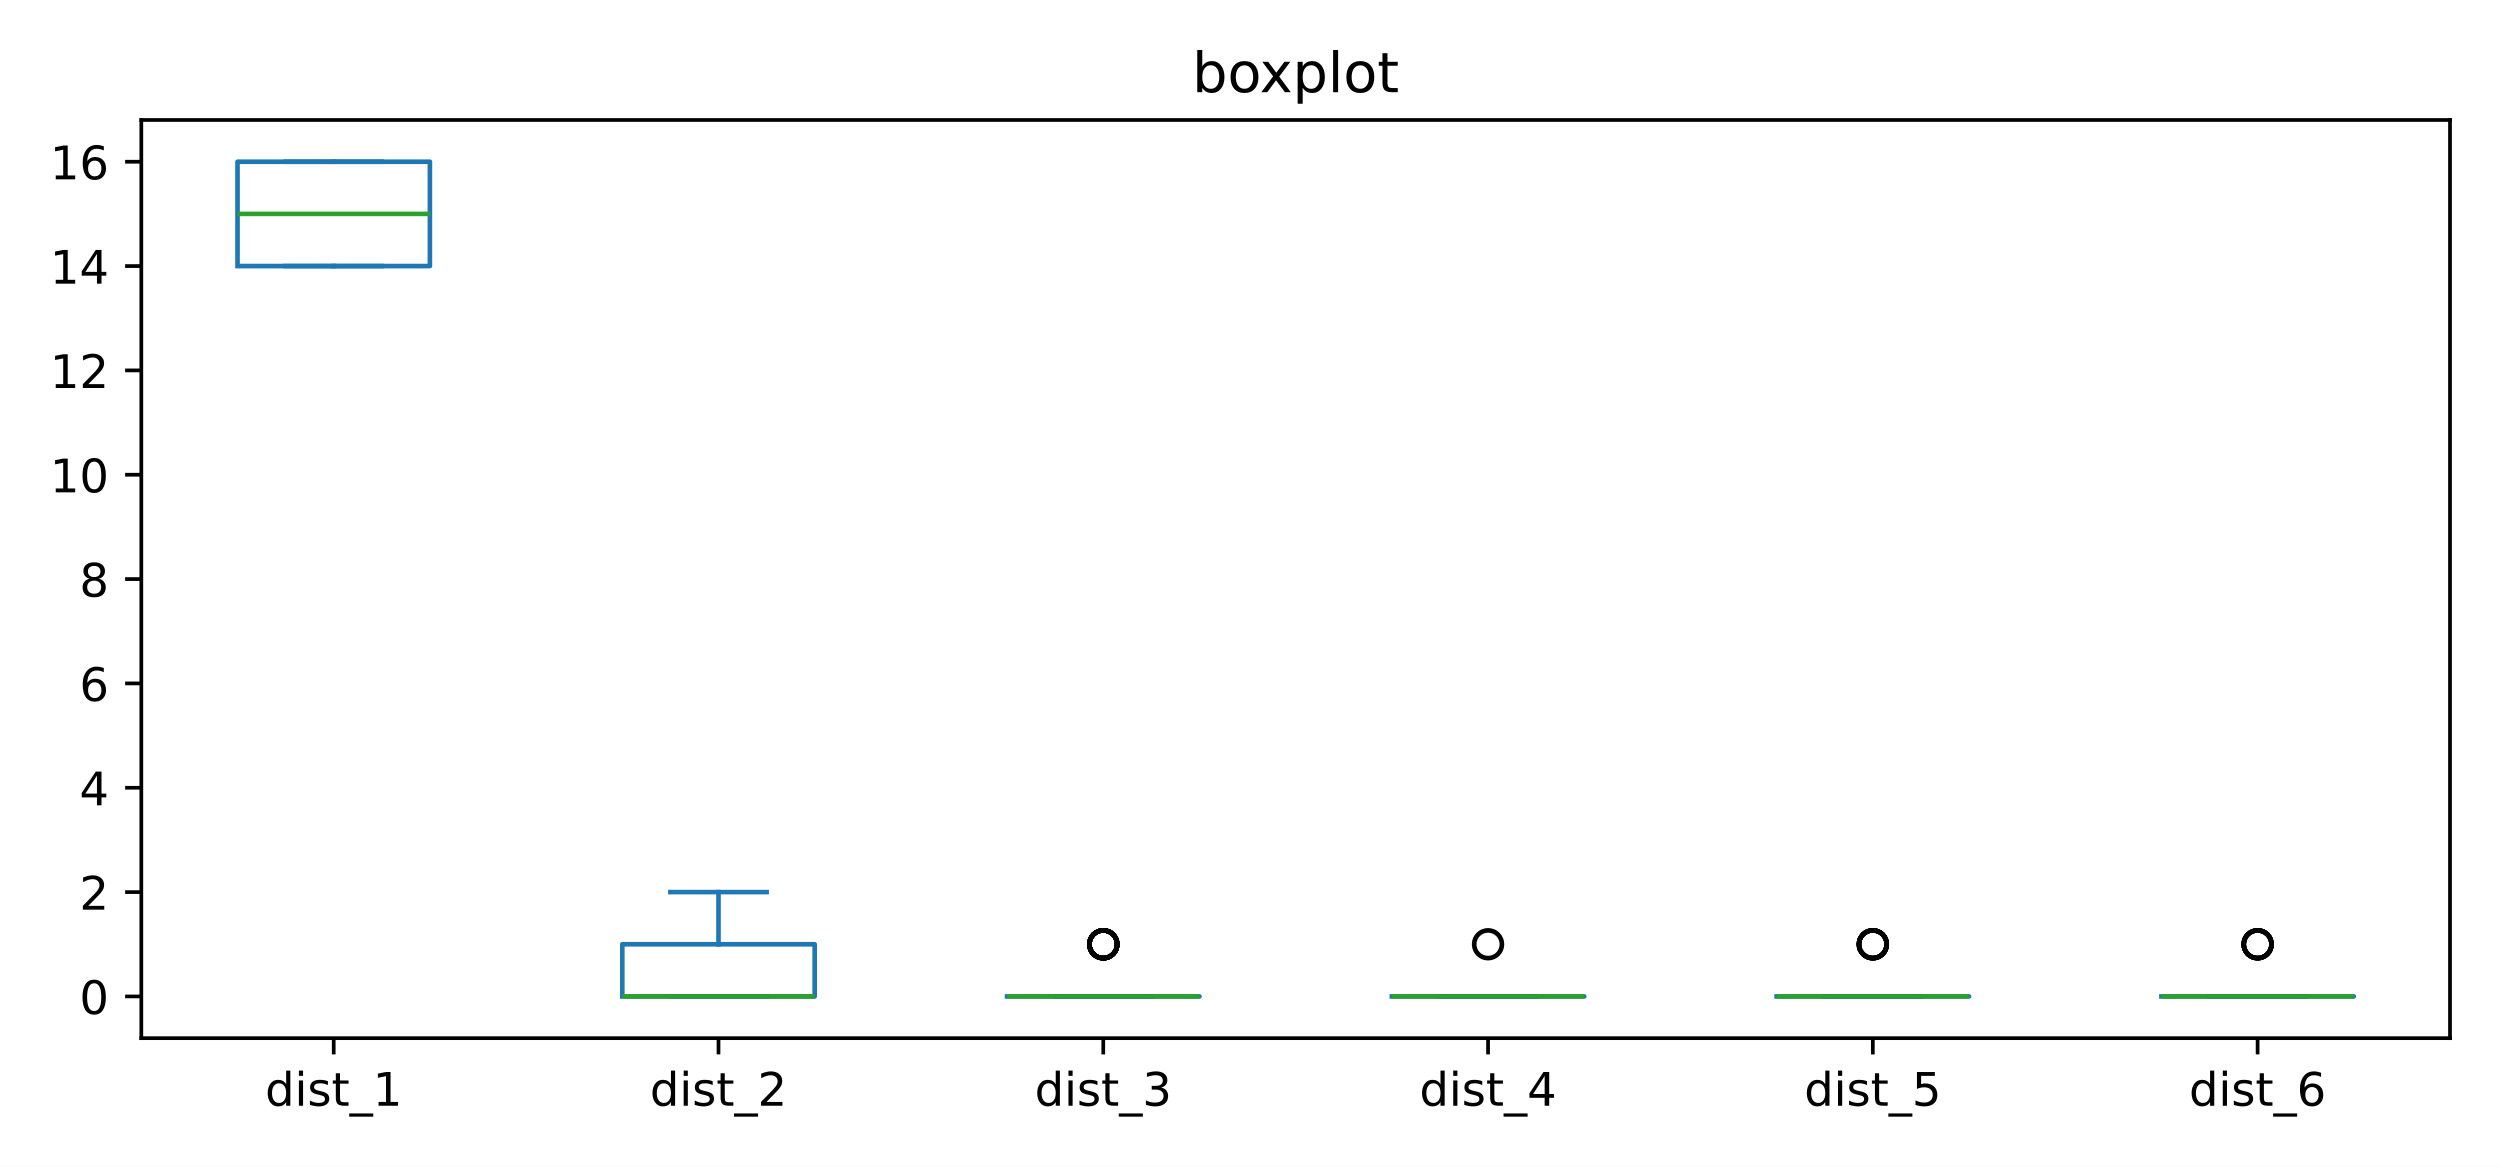
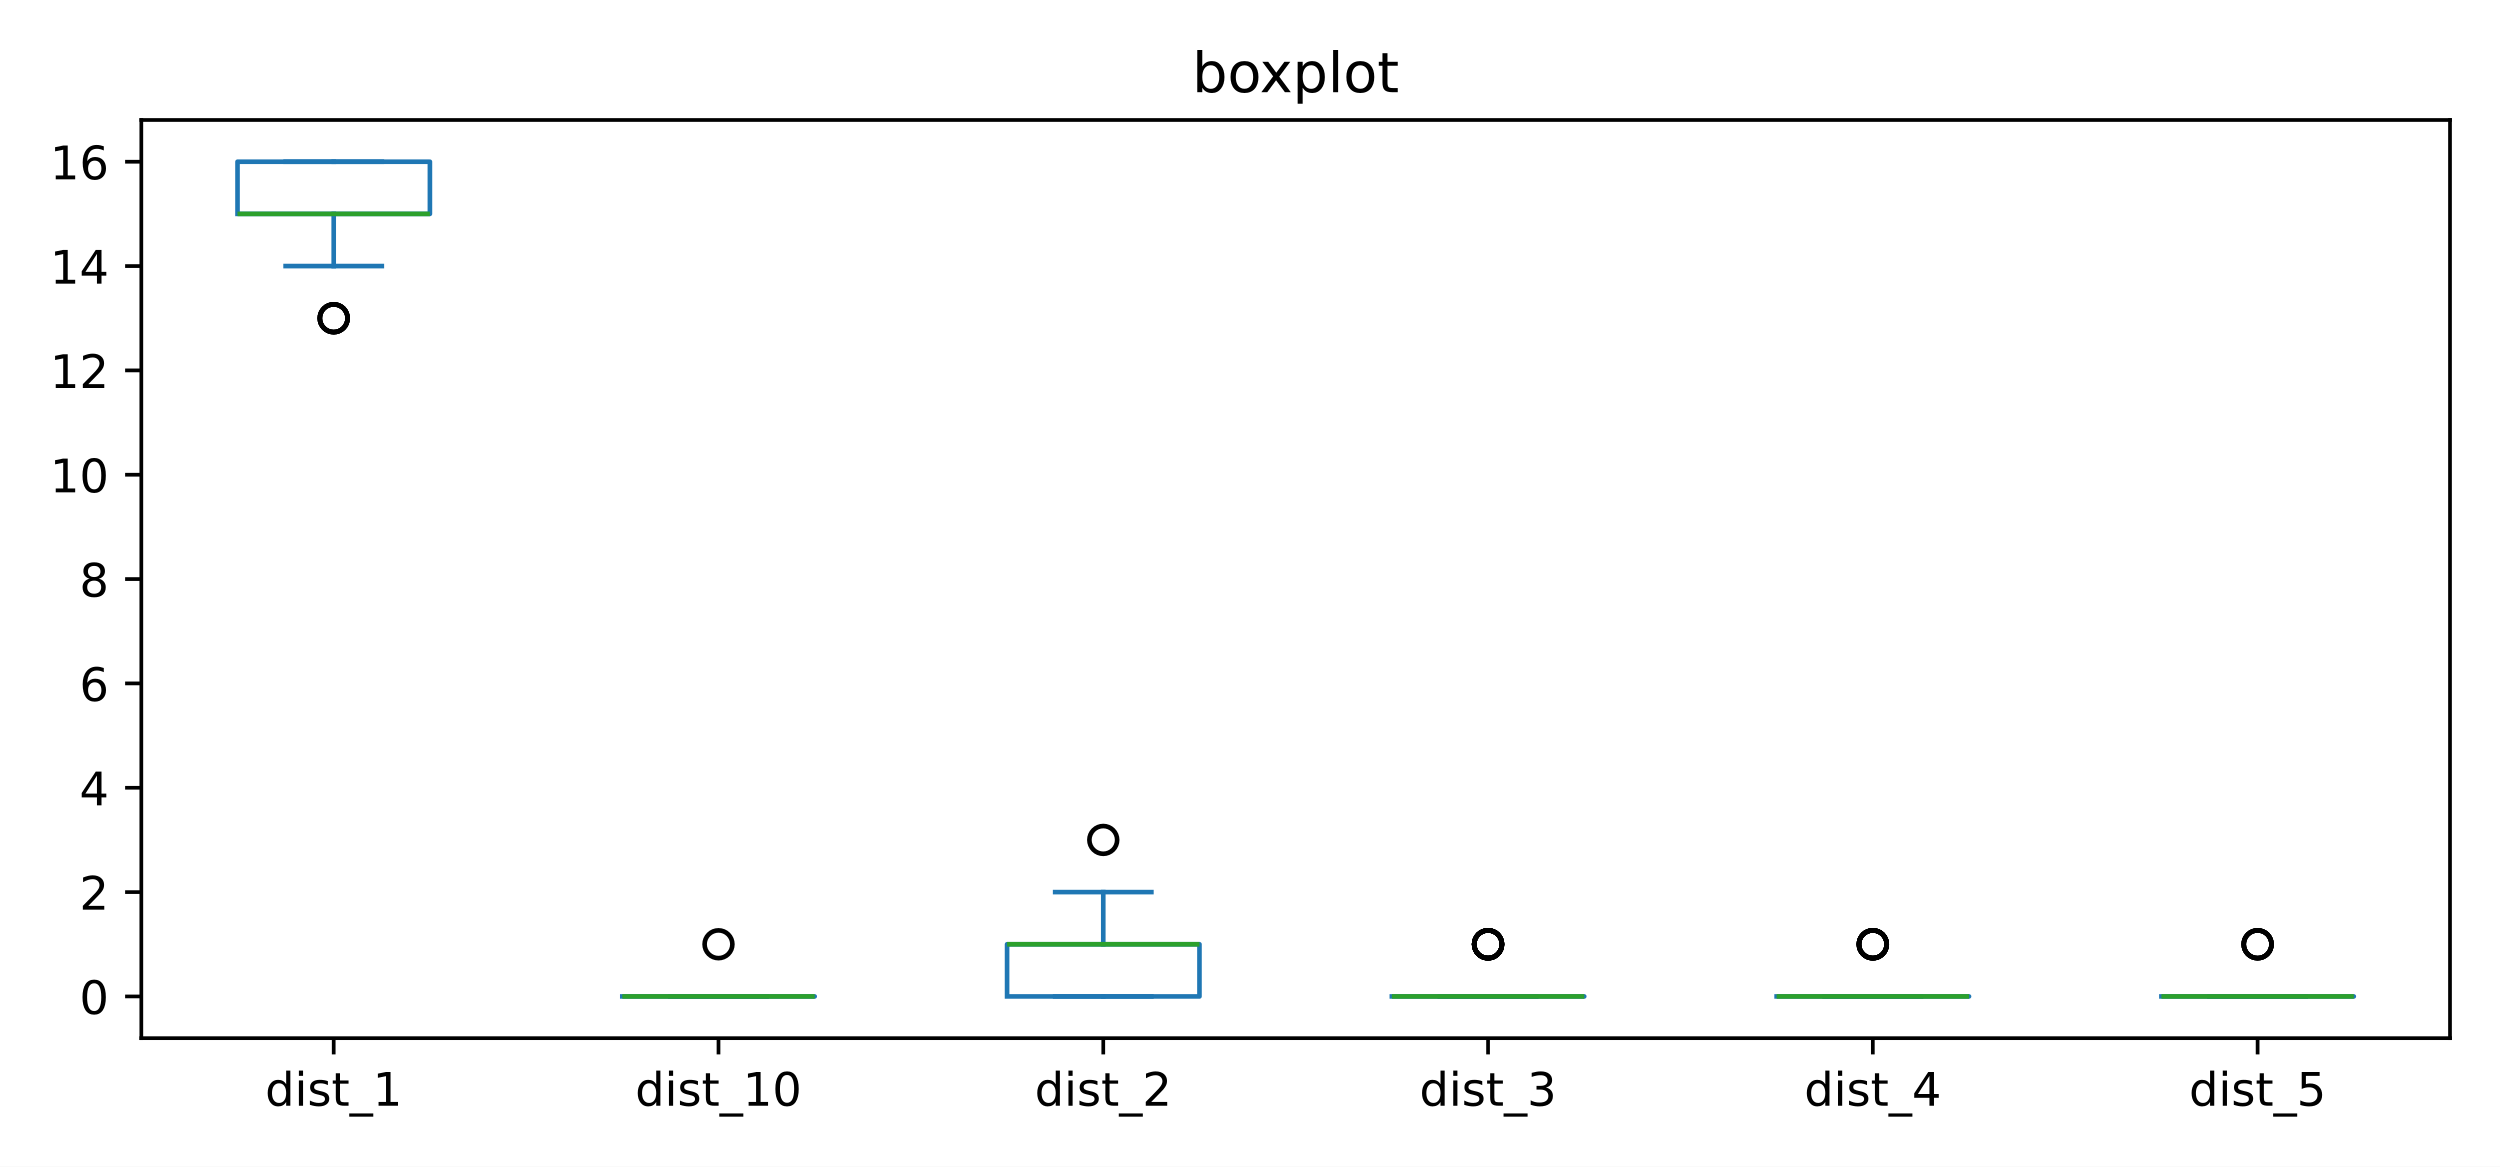
<svg xmlns="http://www.w3.org/2000/svg" xmlns:xlink="http://www.w3.org/1999/xlink" width="540pt" height="252pt" viewBox="0 0 540 252" version="1.1">
  <defs>
    <style type="text/css">*{stroke-linejoin: round; stroke-linecap: butt}</style>
  </defs>
  <g id="figure_1">
    <g id="patch_1">
      <path d="M 0 252  L 540 252  L 540 0  L 0 0  z " style="fill: #ffffff" />
    </g>
    <g id="axes_1">
      <g id="patch_2">
        <path d="M 30.525 224.244  L 529.2 224.244  L 529.2 25.918  L 30.525 25.918  z " style="fill: #ffffff" />
      </g>
      <g id="matplotlib.axis_1">
        <g id="xtick_1">
          <g id="line2d_1">
            <defs>
-               <path id="me677bf79ae" d="M 0 0  L 0 3.5  " style="stroke: #000000; stroke-width: 0.8" />
+               <path id="m2197ee17d3" d="M 0 0  L 0 3.5  " style="stroke: #000000; stroke-width: 0.8" />
            </defs>
            <g>
-               <use xlink:href="#me677bf79ae" x="72.081" y="224.244" style="stroke: #000000; stroke-width: 0.8" />
+               <use xlink:href="#m2197ee17d3" x="72.081" y="224.244" style="stroke: #000000; stroke-width: 0.8" />
            </g>
          </g>
          <g id="text_1">
            <g transform="translate(57.27188 238.8422) scale(0.1 -0.1)">
              <defs>
                <path id="DejaVuSans-64" d="M 2906 2969  L 2906 4863  L 3481 4863  L 3481 0  L 2906 0  L 2906 525  Q 2725 213 2448 61  Q 2172 -91 1784 -91  Q 1150 -91 751 415  Q 353 922 353 1747  Q 353 2572 751 3078  Q 1150 3584 1784 3584  Q 2172 3584 2448 3432  Q 2725 3281 2906 2969  z M 947 1747  Q 947 1113 1208 752  Q 1469 391 1925 391  Q 2381 391 2643 752  Q 2906 1113 2906 1747  Q 2906 2381 2643 2742  Q 2381 3103 1925 3103  Q 1469 3103 1208 2742  Q 947 2381 947 1747  z " transform="scale(0.015625)" />
                <path id="DejaVuSans-69" d="M 603 3500  L 1178 3500  L 1178 0  L 603 0  L 603 3500  z M 603 4863  L 1178 4863  L 1178 4134  L 603 4134  L 603 4863  z " transform="scale(0.015625)" />
                <path id="DejaVuSans-73" d="M 2834 3397  L 2834 2853  Q 2591 2978 2328 3040  Q 2066 3103 1784 3103  Q 1356 3103 1142 2972  Q 928 2841 928 2578  Q 928 2378 1081 2264  Q 1234 2150 1697 2047  L 1894 2003  Q 2506 1872 2764 1633  Q 3022 1394 3022 966  Q 3022 478 2636 193  Q 2250 -91 1575 -91  Q 1294 -91 989 -36  Q 684 19 347 128  L 347 722  Q 666 556 975 473  Q 1284 391 1588 391  Q 1994 391 2212 530  Q 2431 669 2431 922  Q 2431 1156 2273 1281  Q 2116 1406 1581 1522  L 1381 1569  Q 847 1681 609 1914  Q 372 2147 372 2553  Q 372 3047 722 3315  Q 1072 3584 1716 3584  Q 2034 3584 2315 3537  Q 2597 3491 2834 3397  z " transform="scale(0.015625)" />
                <path id="DejaVuSans-74" d="M 1172 4494  L 1172 3500  L 2356 3500  L 2356 3053  L 1172 3053  L 1172 1153  Q 1172 725 1289 603  Q 1406 481 1766 481  L 2356 481  L 2356 0  L 1766 0  Q 1100 0 847 248  Q 594 497 594 1153  L 594 3053  L 172 3053  L 172 3500  L 594 3500  L 594 4494  L 1172 4494  z " transform="scale(0.015625)" />
                <path id="DejaVuSans-5f" d="M 3263 -1063  L 3263 -1509  L -63 -1509  L -63 -1063  L 3263 -1063  z " transform="scale(0.015625)" />
                <path id="DejaVuSans-31" d="M 794 531  L 1825 531  L 1825 4091  L 703 3866  L 703 4441  L 1819 4666  L 2450 4666  L 2450 531  L 3481 531  L 3481 0  L 794 0  L 794 531  z " transform="scale(0.015625)" />
              </defs>
              <use xlink:href="#DejaVuSans-64" />
              <use xlink:href="#DejaVuSans-69" x="63.477" />
              <use xlink:href="#DejaVuSans-73" x="91.26" />
              <use xlink:href="#DejaVuSans-74" x="143.359" />
              <use xlink:href="#DejaVuSans-5f" x="182.568" />
              <use xlink:href="#DejaVuSans-31" x="232.568" />
            </g>
          </g>
        </g>
        <g id="xtick_2">
          <g id="line2d_2">
            <g>
-               <use xlink:href="#me677bf79ae" x="155.194" y="224.244" style="stroke: #000000; stroke-width: 0.8" />
+               <use xlink:href="#m2197ee17d3" x="155.194" y="224.244" style="stroke: #000000; stroke-width: 0.8" />
            </g>
          </g>
          <g id="text_2">
-             <g transform="translate(140.3844 238.8422) scale(0.1 -0.1)">
-               <defs>
-                 <path id="DejaVuSans-32" d="M 1228 531  L 3431 531  L 3431 0  L 469 0  L 469 531  Q 828 903 1448 1529  Q 2069 2156 2228 2338  Q 2531 2678 2651 2914  Q 2772 3150 2772 3378  Q 2772 3750 2511 3984  Q 2250 4219 1831 4219  Q 1534 4219 1204 4116  Q 875 4013 500 3803  L 500 4441  Q 881 4594 1212 4672  Q 1544 4750 1819 4750  Q 2544 4750 2975 4387  Q 3406 4025 3406 3419  Q 3406 3131 3298 2873  Q 3191 2616 2906 2266  Q 2828 2175 2409 1742  Q 1991 1309 1228 531  z " transform="scale(0.015625)" />
-               </defs>
-               <use xlink:href="#DejaVuSans-64" />
-               <use xlink:href="#DejaVuSans-69" x="63.477" />
-               <use xlink:href="#DejaVuSans-73" x="91.26" />
-               <use xlink:href="#DejaVuSans-74" x="143.359" />
-               <use xlink:href="#DejaVuSans-5f" x="182.568" />
-               <use xlink:href="#DejaVuSans-32" x="232.568" />
+             <g transform="translate(137.2031 238.8422) scale(0.1 -0.1)">
+               <defs>
+                 <path id="DejaVuSans-30" d="M 2034 4250  Q 1547 4250 1301 3770  Q 1056 3291 1056 2328  Q 1056 1369 1301 889  Q 1547 409 2034 409  Q 2525 409 2770 889  Q 3016 1369 3016 2328  Q 3016 3291 2770 3770  Q 2525 4250 2034 4250  z M 2034 4750  Q 2819 4750 3233 4129  Q 3647 3509 3647 2328  Q 3647 1150 3233 529  Q 2819 -91 2034 -91  Q 1250 -91 836 529  Q 422 1150 422 2328  Q 422 3509 836 4129  Q 1250 4750 2034 4750  z " transform="scale(0.015625)" />
+               </defs>
+               <use xlink:href="#DejaVuSans-64" />
+               <use xlink:href="#DejaVuSans-69" x="63.477" />
+               <use xlink:href="#DejaVuSans-73" x="91.26" />
+               <use xlink:href="#DejaVuSans-74" x="143.359" />
+               <use xlink:href="#DejaVuSans-5f" x="182.568" />
+               <use xlink:href="#DejaVuSans-31" x="232.568" />
+               <use xlink:href="#DejaVuSans-30" x="296.191" />
            </g>
          </g>
        </g>
        <g id="xtick_3">
          <g id="line2d_3">
            <g>
-               <use xlink:href="#me677bf79ae" x="238.306" y="224.244" style="stroke: #000000; stroke-width: 0.8" />
+               <use xlink:href="#m2197ee17d3" x="238.306" y="224.244" style="stroke: #000000; stroke-width: 0.8" />
            </g>
          </g>
          <g id="text_3">
            <g transform="translate(223.4969 238.8422) scale(0.1 -0.1)">
              <defs>
-                 <path id="DejaVuSans-33" d="M 2597 2516  Q 3050 2419 3304 2112  Q 3559 1806 3559 1356  Q 3559 666 3084 287  Q 2609 -91 1734 -91  Q 1441 -91 1130 -33  Q 819 25 488 141  L 488 750  Q 750 597 1062 519  Q 1375 441 1716 441  Q 2309 441 2620 675  Q 2931 909 2931 1356  Q 2931 1769 2642 2001  Q 2353 2234 1838 2234  L 1294 2234  L 1294 2753  L 1863 2753  Q 2328 2753 2575 2939  Q 2822 3125 2822 3475  Q 2822 3834 2567 4026  Q 2313 4219 1838 4219  Q 1578 4219 1281 4162  Q 984 4106 628 3988  L 628 4550  Q 988 4650 1302 4700  Q 1616 4750 1894 4750  Q 2613 4750 3031 4423  Q 3450 4097 3450 3541  Q 3450 3153 3228 2886  Q 3006 2619 2597 2516  z " transform="scale(0.015625)" />
-               </defs>
-               <use xlink:href="#DejaVuSans-64" />
-               <use xlink:href="#DejaVuSans-69" x="63.477" />
-               <use xlink:href="#DejaVuSans-73" x="91.26" />
-               <use xlink:href="#DejaVuSans-74" x="143.359" />
-               <use xlink:href="#DejaVuSans-5f" x="182.568" />
-               <use xlink:href="#DejaVuSans-33" x="232.568" />
+                 <path id="DejaVuSans-32" d="M 1228 531  L 3431 531  L 3431 0  L 469 0  L 469 531  Q 828 903 1448 1529  Q 2069 2156 2228 2338  Q 2531 2678 2651 2914  Q 2772 3150 2772 3378  Q 2772 3750 2511 3984  Q 2250 4219 1831 4219  Q 1534 4219 1204 4116  Q 875 4013 500 3803  L 500 4441  Q 881 4594 1212 4672  Q 1544 4750 1819 4750  Q 2544 4750 2975 4387  Q 3406 4025 3406 3419  Q 3406 3131 3298 2873  Q 3191 2616 2906 2266  Q 2828 2175 2409 1742  Q 1991 1309 1228 531  z " transform="scale(0.015625)" />
+               </defs>
+               <use xlink:href="#DejaVuSans-64" />
+               <use xlink:href="#DejaVuSans-69" x="63.477" />
+               <use xlink:href="#DejaVuSans-73" x="91.26" />
+               <use xlink:href="#DejaVuSans-74" x="143.359" />
+               <use xlink:href="#DejaVuSans-5f" x="182.568" />
+               <use xlink:href="#DejaVuSans-32" x="232.568" />
            </g>
          </g>
        </g>
        <g id="xtick_4">
          <g id="line2d_4">
            <g>
-               <use xlink:href="#me677bf79ae" x="321.419" y="224.244" style="stroke: #000000; stroke-width: 0.8" />
+               <use xlink:href="#m2197ee17d3" x="321.419" y="224.244" style="stroke: #000000; stroke-width: 0.8" />
            </g>
          </g>
          <g id="text_4">
            <g transform="translate(306.6094 238.8422) scale(0.1 -0.1)">
              <defs>
-                 <path id="DejaVuSans-34" d="M 2419 4116  L 825 1625  L 2419 1625  L 2419 4116  z M 2253 4666  L 3047 4666  L 3047 1625  L 3713 1625  L 3713 1100  L 3047 1100  L 3047 0  L 2419 0  L 2419 1100  L 313 1100  L 313 1709  L 2253 4666  z " transform="scale(0.015625)" />
-               </defs>
-               <use xlink:href="#DejaVuSans-64" />
-               <use xlink:href="#DejaVuSans-69" x="63.477" />
-               <use xlink:href="#DejaVuSans-73" x="91.26" />
-               <use xlink:href="#DejaVuSans-74" x="143.359" />
-               <use xlink:href="#DejaVuSans-5f" x="182.568" />
-               <use xlink:href="#DejaVuSans-34" x="232.568" />
+                 <path id="DejaVuSans-33" d="M 2597 2516  Q 3050 2419 3304 2112  Q 3559 1806 3559 1356  Q 3559 666 3084 287  Q 2609 -91 1734 -91  Q 1441 -91 1130 -33  Q 819 25 488 141  L 488 750  Q 750 597 1062 519  Q 1375 441 1716 441  Q 2309 441 2620 675  Q 2931 909 2931 1356  Q 2931 1769 2642 2001  Q 2353 2234 1838 2234  L 1294 2234  L 1294 2753  L 1863 2753  Q 2328 2753 2575 2939  Q 2822 3125 2822 3475  Q 2822 3834 2567 4026  Q 2313 4219 1838 4219  Q 1578 4219 1281 4162  Q 984 4106 628 3988  L 628 4550  Q 988 4650 1302 4700  Q 1616 4750 1894 4750  Q 2613 4750 3031 4423  Q 3450 4097 3450 3541  Q 3450 3153 3228 2886  Q 3006 2619 2597 2516  z " transform="scale(0.015625)" />
+               </defs>
+               <use xlink:href="#DejaVuSans-64" />
+               <use xlink:href="#DejaVuSans-69" x="63.477" />
+               <use xlink:href="#DejaVuSans-73" x="91.26" />
+               <use xlink:href="#DejaVuSans-74" x="143.359" />
+               <use xlink:href="#DejaVuSans-5f" x="182.568" />
+               <use xlink:href="#DejaVuSans-33" x="232.568" />
            </g>
          </g>
        </g>
        <g id="xtick_5">
          <g id="line2d_5">
            <g>
-               <use xlink:href="#me677bf79ae" x="404.531" y="224.244" style="stroke: #000000; stroke-width: 0.8" />
+               <use xlink:href="#m2197ee17d3" x="404.531" y="224.244" style="stroke: #000000; stroke-width: 0.8" />
            </g>
          </g>
          <g id="text_5">
            <g transform="translate(389.7219 238.8422) scale(0.1 -0.1)">
              <defs>
-                 <path id="DejaVuSans-35" d="M 691 4666  L 3169 4666  L 3169 4134  L 1269 4134  L 1269 2991  Q 1406 3038 1543 3061  Q 1681 3084 1819 3084  Q 2600 3084 3056 2656  Q 3513 2228 3513 1497  Q 3513 744 3044 326  Q 2575 -91 1722 -91  Q 1428 -91 1123 -41  Q 819 9 494 109  L 494 744  Q 775 591 1075 516  Q 1375 441 1709 441  Q 2250 441 2565 725  Q 2881 1009 2881 1497  Q 2881 1984 2565 2268  Q 2250 2553 1709 2553  Q 1456 2553 1204 2497  Q 953 2441 691 2322  L 691 4666  z " transform="scale(0.015625)" />
-               </defs>
-               <use xlink:href="#DejaVuSans-64" />
-               <use xlink:href="#DejaVuSans-69" x="63.477" />
-               <use xlink:href="#DejaVuSans-73" x="91.26" />
-               <use xlink:href="#DejaVuSans-74" x="143.359" />
-               <use xlink:href="#DejaVuSans-5f" x="182.568" />
-               <use xlink:href="#DejaVuSans-35" x="232.568" />
+                 <path id="DejaVuSans-34" d="M 2419 4116  L 825 1625  L 2419 1625  L 2419 4116  z M 2253 4666  L 3047 4666  L 3047 1625  L 3713 1625  L 3713 1100  L 3047 1100  L 3047 0  L 2419 0  L 2419 1100  L 313 1100  L 313 1709  L 2253 4666  z " transform="scale(0.015625)" />
+               </defs>
+               <use xlink:href="#DejaVuSans-64" />
+               <use xlink:href="#DejaVuSans-69" x="63.477" />
+               <use xlink:href="#DejaVuSans-73" x="91.26" />
+               <use xlink:href="#DejaVuSans-74" x="143.359" />
+               <use xlink:href="#DejaVuSans-5f" x="182.568" />
+               <use xlink:href="#DejaVuSans-34" x="232.568" />
            </g>
          </g>
        </g>
        <g id="xtick_6">
          <g id="line2d_6">
            <g>
-               <use xlink:href="#me677bf79ae" x="487.644" y="224.244" style="stroke: #000000; stroke-width: 0.8" />
+               <use xlink:href="#m2197ee17d3" x="487.644" y="224.244" style="stroke: #000000; stroke-width: 0.8" />
            </g>
          </g>
          <g id="text_6">
            <g transform="translate(472.8344 238.8422) scale(0.1 -0.1)">
              <defs>
-                 <path id="DejaVuSans-36" d="M 2113 2584  Q 1688 2584 1439 2293  Q 1191 2003 1191 1497  Q 1191 994 1439 701  Q 1688 409 2113 409  Q 2538 409 2786 701  Q 3034 994 3034 1497  Q 3034 2003 2786 2293  Q 2538 2584 2113 2584  z M 3366 4563  L 3366 3988  Q 3128 4100 2886 4159  Q 2644 4219 2406 4219  Q 1781 4219 1451 3797  Q 1122 3375 1075 2522  Q 1259 2794 1537 2939  Q 1816 3084 2150 3084  Q 2853 3084 3261 2657  Q 3669 2231 3669 1497  Q 3669 778 3244 343  Q 2819 -91 2113 -91  Q 1303 -91 875 529  Q 447 1150 447 2328  Q 447 3434 972 4092  Q 1497 4750 2381 4750  Q 2619 4750 2861 4703  Q 3103 4656 3366 4563  z " transform="scale(0.015625)" />
-               </defs>
-               <use xlink:href="#DejaVuSans-64" />
-               <use xlink:href="#DejaVuSans-69" x="63.477" />
-               <use xlink:href="#DejaVuSans-73" x="91.26" />
-               <use xlink:href="#DejaVuSans-74" x="143.359" />
-               <use xlink:href="#DejaVuSans-5f" x="182.568" />
-               <use xlink:href="#DejaVuSans-36" x="232.568" />
+                 <path id="DejaVuSans-35" d="M 691 4666  L 3169 4666  L 3169 4134  L 1269 4134  L 1269 2991  Q 1406 3038 1543 3061  Q 1681 3084 1819 3084  Q 2600 3084 3056 2656  Q 3513 2228 3513 1497  Q 3513 744 3044 326  Q 2575 -91 1722 -91  Q 1428 -91 1123 -41  Q 819 9 494 109  L 494 744  Q 775 591 1075 516  Q 1375 441 1709 441  Q 2250 441 2565 725  Q 2881 1009 2881 1497  Q 2881 1984 2565 2268  Q 2250 2553 1709 2553  Q 1456 2553 1204 2497  Q 953 2441 691 2322  L 691 4666  z " transform="scale(0.015625)" />
+               </defs>
+               <use xlink:href="#DejaVuSans-64" />
+               <use xlink:href="#DejaVuSans-69" x="63.477" />
+               <use xlink:href="#DejaVuSans-73" x="91.26" />
+               <use xlink:href="#DejaVuSans-74" x="143.359" />
+               <use xlink:href="#DejaVuSans-5f" x="182.568" />
+               <use xlink:href="#DejaVuSans-35" x="232.568" />
            </g>
          </g>
        </g>
      </g>
      <g id="matplotlib.axis_2">
        <g id="ytick_1">
          <g id="line2d_7">
            <defs>
-               <path id="maae493b2d0" d="M 0 0  L -3.5 0  " style="stroke: #000000; stroke-width: 0.8" />
+               <path id="mf9f1fe77b9" d="M 0 0  L -3.5 0  " style="stroke: #000000; stroke-width: 0.8" />
            </defs>
            <g>
-               <use xlink:href="#maae493b2d0" x="30.525" y="215.229" style="stroke: #000000; stroke-width: 0.8" />
+               <use xlink:href="#mf9f1fe77b9" x="30.525" y="215.229" style="stroke: #000000; stroke-width: 0.8" />
            </g>
          </g>
          <g id="text_7">
            <g transform="translate(17.1625 219.0282) scale(0.1 -0.1)">
-               <defs>
-                 <path id="DejaVuSans-30" d="M 2034 4250  Q 1547 4250 1301 3770  Q 1056 3291 1056 2328  Q 1056 1369 1301 889  Q 1547 409 2034 409  Q 2525 409 2770 889  Q 3016 1369 3016 2328  Q 3016 3291 2770 3770  Q 2525 4250 2034 4250  z M 2034 4750  Q 2819 4750 3233 4129  Q 3647 3509 3647 2328  Q 3647 1150 3233 529  Q 2819 -91 2034 -91  Q 1250 -91 836 529  Q 422 1150 422 2328  Q 422 3509 836 4129  Q 1250 4750 2034 4750  z " transform="scale(0.015625)" />
-               </defs>
              <use xlink:href="#DejaVuSans-30" />
            </g>
          </g>
        </g>
        <g id="ytick_2">
          <g id="line2d_8">
            <g>
-               <use xlink:href="#maae493b2d0" x="30.525" y="192.692" style="stroke: #000000; stroke-width: 0.8" />
+               <use xlink:href="#mf9f1fe77b9" x="30.525" y="192.692" style="stroke: #000000; stroke-width: 0.8" />
            </g>
          </g>
          <g id="text_8">
            <g transform="translate(17.1625 196.4912) scale(0.1 -0.1)">
              <use xlink:href="#DejaVuSans-32" />
            </g>
          </g>
        </g>
        <g id="ytick_3">
          <g id="line2d_9">
            <g>
-               <use xlink:href="#maae493b2d0" x="30.525" y="170.155" style="stroke: #000000; stroke-width: 0.8" />
+               <use xlink:href="#mf9f1fe77b9" x="30.525" y="170.155" style="stroke: #000000; stroke-width: 0.8" />
            </g>
          </g>
          <g id="text_9">
            <g transform="translate(17.1625 173.9542) scale(0.1 -0.1)">
              <use xlink:href="#DejaVuSans-34" />
            </g>
          </g>
        </g>
        <g id="ytick_4">
          <g id="line2d_10">
            <g>
-               <use xlink:href="#maae493b2d0" x="30.525" y="147.618" style="stroke: #000000; stroke-width: 0.8" />
+               <use xlink:href="#mf9f1fe77b9" x="30.525" y="147.618" style="stroke: #000000; stroke-width: 0.8" />
            </g>
          </g>
          <g id="text_10">
            <g transform="translate(17.1625 151.4172) scale(0.1 -0.1)">
+               <defs>
+                 <path id="DejaVuSans-36" d="M 2113 2584  Q 1688 2584 1439 2293  Q 1191 2003 1191 1497  Q 1191 994 1439 701  Q 1688 409 2113 409  Q 2538 409 2786 701  Q 3034 994 3034 1497  Q 3034 2003 2786 2293  Q 2538 2584 2113 2584  z M 3366 4563  L 3366 3988  Q 3128 4100 2886 4159  Q 2644 4219 2406 4219  Q 1781 4219 1451 3797  Q 1122 3375 1075 2522  Q 1259 2794 1537 2939  Q 1816 3084 2150 3084  Q 2853 3084 3261 2657  Q 3669 2231 3669 1497  Q 3669 778 3244 343  Q 2819 -91 2113 -91  Q 1303 -91 875 529  Q 447 1150 447 2328  Q 447 3434 972 4092  Q 1497 4750 2381 4750  Q 2619 4750 2861 4703  Q 3103 4656 3366 4563  z " transform="scale(0.015625)" />
+               </defs>
              <use xlink:href="#DejaVuSans-36" />
            </g>
          </g>
        </g>
        <g id="ytick_5">
          <g id="line2d_11">
            <g>
-               <use xlink:href="#maae493b2d0" x="30.525" y="125.081" style="stroke: #000000; stroke-width: 0.8" />
+               <use xlink:href="#mf9f1fe77b9" x="30.525" y="125.081" style="stroke: #000000; stroke-width: 0.8" />
            </g>
          </g>
          <g id="text_11">
            <g transform="translate(17.1625 128.8802) scale(0.1 -0.1)">
              <defs>
                <path id="DejaVuSans-38" d="M 2034 2216  Q 1584 2216 1326 1975  Q 1069 1734 1069 1313  Q 1069 891 1326 650  Q 1584 409 2034 409  Q 2484 409 2743 651  Q 3003 894 3003 1313  Q 3003 1734 2745 1975  Q 2488 2216 2034 2216  z M 1403 2484  Q 997 2584 770 2862  Q 544 3141 544 3541  Q 544 4100 942 4425  Q 1341 4750 2034 4750  Q 2731 4750 3128 4425  Q 3525 4100 3525 3541  Q 3525 3141 3298 2862  Q 3072 2584 2669 2484  Q 3125 2378 3379 2068  Q 3634 1759 3634 1313  Q 3634 634 3220 271  Q 2806 -91 2034 -91  Q 1263 -91 848 271  Q 434 634 434 1313  Q 434 1759 690 2068  Q 947 2378 1403 2484  z M 1172 3481  Q 1172 3119 1398 2916  Q 1625 2713 2034 2713  Q 2441 2713 2670 2916  Q 2900 3119 2900 3481  Q 2900 3844 2670 4047  Q 2441 4250 2034 4250  Q 1625 4250 1398 4047  Q 1172 3844 1172 3481  z " transform="scale(0.015625)" />
              </defs>
              <use xlink:href="#DejaVuSans-38" />
            </g>
          </g>
        </g>
        <g id="ytick_6">
          <g id="line2d_12">
            <g>
-               <use xlink:href="#maae493b2d0" x="30.525" y="102.544" style="stroke: #000000; stroke-width: 0.8" />
+               <use xlink:href="#mf9f1fe77b9" x="30.525" y="102.544" style="stroke: #000000; stroke-width: 0.8" />
            </g>
          </g>
          <g id="text_12">
            <g transform="translate(10.8 106.3432) scale(0.1 -0.1)">
              <use xlink:href="#DejaVuSans-31" />
              <use xlink:href="#DejaVuSans-30" x="63.623" />
            </g>
          </g>
        </g>
        <g id="ytick_7">
          <g id="line2d_13">
            <g>
-               <use xlink:href="#maae493b2d0" x="30.525" y="80.007" style="stroke: #000000; stroke-width: 0.8" />
+               <use xlink:href="#mf9f1fe77b9" x="30.525" y="80.007" style="stroke: #000000; stroke-width: 0.8" />
            </g>
          </g>
          <g id="text_13">
            <g transform="translate(10.8 83.80615) scale(0.1 -0.1)">
              <use xlink:href="#DejaVuSans-31" />
              <use xlink:href="#DejaVuSans-32" x="63.623" />
            </g>
          </g>
        </g>
        <g id="ytick_8">
          <g id="line2d_14">
            <g>
-               <use xlink:href="#maae493b2d0" x="30.525" y="57.47" style="stroke: #000000; stroke-width: 0.8" />
+               <use xlink:href="#mf9f1fe77b9" x="30.525" y="57.47" style="stroke: #000000; stroke-width: 0.8" />
            </g>
          </g>
          <g id="text_14">
            <g transform="translate(10.8 61.26915) scale(0.1 -0.1)">
              <use xlink:href="#DejaVuSans-31" />
              <use xlink:href="#DejaVuSans-34" x="63.623" />
            </g>
          </g>
        </g>
        <g id="ytick_9">
          <g id="line2d_15">
            <g>
-               <use xlink:href="#maae493b2d0" x="30.525" y="34.933" style="stroke: #000000; stroke-width: 0.8" />
+               <use xlink:href="#mf9f1fe77b9" x="30.525" y="34.933" style="stroke: #000000; stroke-width: 0.8" />
            </g>
          </g>
          <g id="text_15">
            <g transform="translate(10.8 38.73215) scale(0.1 -0.1)">
              <use xlink:href="#DejaVuSans-31" />
              <use xlink:href="#DejaVuSans-36" x="63.623" />
            </g>
          </g>
        </g>
      </g>
      <g id="line2d_16">
-         <path d="M 51.303 57.47  L 92.859 57.47  L 92.859 34.933  L 51.303 34.933  L 51.303 57.47  " clip-path="url(#p76bcd6a212)" style="fill: none; stroke: #1f77b4; stroke-linecap: square" />
+         <path d="M 51.303 46.201  L 92.859 46.201  L 92.859 34.933  L 51.303 34.933  L 51.303 46.201  " clip-path="url(#pc2336df1d0)" style="fill: none; stroke: #1f77b4; stroke-linecap: square" />
      </g>
      <g id="line2d_17">
-         <path d="M 72.081 57.47  L 72.081 57.47  " clip-path="url(#p76bcd6a212)" style="fill: none; stroke: #1f77b4; stroke-linecap: square" />
+         <path d="M 72.081 46.201  L 72.081 57.47  " clip-path="url(#pc2336df1d0)" style="fill: none; stroke: #1f77b4; stroke-linecap: square" />
      </g>
      <g id="line2d_18">
-         <path d="M 72.081 34.933  L 72.081 34.933  " clip-path="url(#p76bcd6a212)" style="fill: none; stroke: #1f77b4; stroke-linecap: square" />
+         <path d="M 72.081 34.933  L 72.081 34.933  " clip-path="url(#pc2336df1d0)" style="fill: none; stroke: #1f77b4; stroke-linecap: square" />
      </g>
      <g id="line2d_19">
-         <path d="M 61.692 57.47  L 82.47 57.47  " clip-path="url(#p76bcd6a212)" style="fill: none; stroke: #1f77b4; stroke-linecap: square" />
+         <path d="M 61.692 57.47  L 82.47 57.47  " clip-path="url(#pc2336df1d0)" style="fill: none; stroke: #1f77b4; stroke-linecap: square" />
      </g>
      <g id="line2d_20">
-         <path d="M 61.692 34.933  L 82.47 34.933  " clip-path="url(#p76bcd6a212)" style="fill: none; stroke: #1f77b4; stroke-linecap: square" />
-       </g>
-       <g id="line2d_21" />
+         <path d="M 61.692 34.933  L 82.47 34.933  " clip-path="url(#pc2336df1d0)" style="fill: none; stroke: #1f77b4; stroke-linecap: square" />
+       </g>
+       <g id="line2d_21">
+         <defs>
+           <path id="m89898165cc" d="M 0 3  C 0.796 3 1.559 2.684 2.121 2.121  C 2.684 1.559 3 0.796 3 0  C 3 -0.796 2.684 -1.559 2.121 -2.121  C 1.559 -2.684 0.796 -3 0 -3  C -0.796 -3 -1.559 -2.684 -2.121 -2.121  C -2.684 -1.559 -3 -0.796 -3 0  C -3 0.796 -2.684 1.559 -2.121 2.121  C -1.559 2.684 -0.796 3 0 3  z " style="stroke: #000000" />
+         </defs>
+         <g clip-path="url(#pc2336df1d0)">
+           <use xlink:href="#m89898165cc" x="72.081" y="68.738" style="fill-opacity: 0; stroke: #000000" />
+           <use xlink:href="#m89898165cc" x="72.081" y="68.738" style="fill-opacity: 0; stroke: #000000" />
+           <use xlink:href="#m89898165cc" x="72.081" y="68.738" style="fill-opacity: 0; stroke: #000000" />
+           <use xlink:href="#m89898165cc" x="72.081" y="68.738" style="fill-opacity: 0; stroke: #000000" />
+         </g>
+       </g>
      <g id="line2d_22">
-         <path d="M 134.416 215.229  L 175.972 215.229  L 175.972 203.96  L 134.416 203.96  L 134.416 215.229  " clip-path="url(#p76bcd6a212)" style="fill: none; stroke: #1f77b4; stroke-linecap: square" />
+         <path d="M 134.416 215.229  L 175.972 215.229  L 175.972 215.229  L 134.416 215.229  L 134.416 215.229  " clip-path="url(#pc2336df1d0)" style="fill: none; stroke: #1f77b4; stroke-linecap: square" />
      </g>
      <g id="line2d_23">
-         <path d="M 155.194 215.229  L 155.194 215.229  " clip-path="url(#p76bcd6a212)" style="fill: none; stroke: #1f77b4; stroke-linecap: square" />
+         <path d="M 155.194 215.229  L 155.194 215.229  " clip-path="url(#pc2336df1d0)" style="fill: none; stroke: #1f77b4; stroke-linecap: square" />
      </g>
      <g id="line2d_24">
-         <path d="M 155.194 203.96  L 155.194 192.692  " clip-path="url(#p76bcd6a212)" style="fill: none; stroke: #1f77b4; stroke-linecap: square" />
+         <path d="M 155.194 215.229  L 155.194 215.229  " clip-path="url(#pc2336df1d0)" style="fill: none; stroke: #1f77b4; stroke-linecap: square" />
      </g>
      <g id="line2d_25">
-         <path d="M 144.805 215.229  L 165.583 215.229  " clip-path="url(#p76bcd6a212)" style="fill: none; stroke: #1f77b4; stroke-linecap: square" />
+         <path d="M 144.805 215.229  L 165.583 215.229  " clip-path="url(#pc2336df1d0)" style="fill: none; stroke: #1f77b4; stroke-linecap: square" />
      </g>
      <g id="line2d_26">
-         <path d="M 144.805 192.692  L 165.583 192.692  " clip-path="url(#p76bcd6a212)" style="fill: none; stroke: #1f77b4; stroke-linecap: square" />
-       </g>
-       <g id="line2d_27" />
+         <path d="M 144.805 215.229  L 165.583 215.229  " clip-path="url(#pc2336df1d0)" style="fill: none; stroke: #1f77b4; stroke-linecap: square" />
+       </g>
+       <g id="line2d_27">
+         <g clip-path="url(#pc2336df1d0)">
+           <use xlink:href="#m89898165cc" x="155.194" y="203.96" style="fill-opacity: 0; stroke: #000000" />
+         </g>
+       </g>
      <g id="line2d_28">
-         <path d="M 217.528 215.229  L 259.084 215.229  L 259.084 215.229  L 217.528 215.229  L 217.528 215.229  " clip-path="url(#p76bcd6a212)" style="fill: none; stroke: #1f77b4; stroke-linecap: square" />
+         <path d="M 217.528 215.229  L 259.084 215.229  L 259.084 203.96  L 217.528 203.96  L 217.528 215.229  " clip-path="url(#pc2336df1d0)" style="fill: none; stroke: #1f77b4; stroke-linecap: square" />
      </g>
      <g id="line2d_29">
-         <path d="M 238.306 215.229  L 238.306 215.229  " clip-path="url(#p76bcd6a212)" style="fill: none; stroke: #1f77b4; stroke-linecap: square" />
+         <path d="M 238.306 215.229  L 238.306 215.229  " clip-path="url(#pc2336df1d0)" style="fill: none; stroke: #1f77b4; stroke-linecap: square" />
      </g>
      <g id="line2d_30">
-         <path d="M 238.306 215.229  L 238.306 215.229  " clip-path="url(#p76bcd6a212)" style="fill: none; stroke: #1f77b4; stroke-linecap: square" />
+         <path d="M 238.306 203.96  L 238.306 192.692  " clip-path="url(#pc2336df1d0)" style="fill: none; stroke: #1f77b4; stroke-linecap: square" />
      </g>
      <g id="line2d_31">
-         <path d="M 227.917 215.229  L 248.695 215.229  " clip-path="url(#p76bcd6a212)" style="fill: none; stroke: #1f77b4; stroke-linecap: square" />
+         <path d="M 227.917 215.229  L 248.695 215.229  " clip-path="url(#pc2336df1d0)" style="fill: none; stroke: #1f77b4; stroke-linecap: square" />
      </g>
      <g id="line2d_32">
-         <path d="M 227.917 215.229  L 248.695 215.229  " clip-path="url(#p76bcd6a212)" style="fill: none; stroke: #1f77b4; stroke-linecap: square" />
+         <path d="M 227.917 192.692  L 248.695 192.692  " clip-path="url(#pc2336df1d0)" style="fill: none; stroke: #1f77b4; stroke-linecap: square" />
      </g>
      <g id="line2d_33">
-         <defs>
-           <path id="mb841273f7c" d="M 0 3  C 0.796 3 1.559 2.684 2.121 2.121  C 2.684 1.559 3 0.796 3 0  C 3 -0.796 2.684 -1.559 2.121 -2.121  C 1.559 -2.684 0.796 -3 0 -3  C -0.796 -3 -1.559 -2.684 -2.121 -2.121  C -2.684 -1.559 -3 -0.796 -3 0  C -3 0.796 -2.684 1.559 -2.121 2.121  C -1.559 2.684 -0.796 3 0 3  z " style="stroke: #000000" />
-         </defs>
-         <g clip-path="url(#p76bcd6a212)">
-           <use xlink:href="#mb841273f7c" x="238.306" y="203.96" style="fill-opacity: 0; stroke: #000000" />
-           <use xlink:href="#mb841273f7c" x="238.306" y="203.96" style="fill-opacity: 0; stroke: #000000" />
-           <use xlink:href="#mb841273f7c" x="238.306" y="203.96" style="fill-opacity: 0; stroke: #000000" />
-           <use xlink:href="#mb841273f7c" x="238.306" y="203.96" style="fill-opacity: 0; stroke: #000000" />
-           <use xlink:href="#mb841273f7c" x="238.306" y="203.96" style="fill-opacity: 0; stroke: #000000" />
-           <use xlink:href="#mb841273f7c" x="238.306" y="203.96" style="fill-opacity: 0; stroke: #000000" />
-           <use xlink:href="#mb841273f7c" x="238.306" y="203.96" style="fill-opacity: 0; stroke: #000000" />
-           <use xlink:href="#mb841273f7c" x="238.306" y="203.96" style="fill-opacity: 0; stroke: #000000" />
-           <use xlink:href="#mb841273f7c" x="238.306" y="203.96" style="fill-opacity: 0; stroke: #000000" />
-           <use xlink:href="#mb841273f7c" x="238.306" y="203.96" style="fill-opacity: 0; stroke: #000000" />
-           <use xlink:href="#mb841273f7c" x="238.306" y="203.96" style="fill-opacity: 0; stroke: #000000" />
-           <use xlink:href="#mb841273f7c" x="238.306" y="203.96" style="fill-opacity: 0; stroke: #000000" />
+         <g clip-path="url(#pc2336df1d0)">
+           <use xlink:href="#m89898165cc" x="238.306" y="181.423" style="fill-opacity: 0; stroke: #000000" />
        </g>
      </g>
      <g id="line2d_34">
-         <path d="M 300.641 215.229  L 342.197 215.229  L 342.197 215.229  L 300.641 215.229  L 300.641 215.229  " clip-path="url(#p76bcd6a212)" style="fill: none; stroke: #1f77b4; stroke-linecap: square" />
+         <path d="M 300.641 215.229  L 342.197 215.229  L 342.197 215.229  L 300.641 215.229  L 300.641 215.229  " clip-path="url(#pc2336df1d0)" style="fill: none; stroke: #1f77b4; stroke-linecap: square" />
      </g>
      <g id="line2d_35">
-         <path d="M 321.419 215.229  L 321.419 215.229  " clip-path="url(#p76bcd6a212)" style="fill: none; stroke: #1f77b4; stroke-linecap: square" />
+         <path d="M 321.419 215.229  L 321.419 215.229  " clip-path="url(#pc2336df1d0)" style="fill: none; stroke: #1f77b4; stroke-linecap: square" />
      </g>
      <g id="line2d_36">
-         <path d="M 321.419 215.229  L 321.419 215.229  " clip-path="url(#p76bcd6a212)" style="fill: none; stroke: #1f77b4; stroke-linecap: square" />
+         <path d="M 321.419 215.229  L 321.419 215.229  " clip-path="url(#pc2336df1d0)" style="fill: none; stroke: #1f77b4; stroke-linecap: square" />
      </g>
      <g id="line2d_37">
-         <path d="M 311.03 215.229  L 331.808 215.229  " clip-path="url(#p76bcd6a212)" style="fill: none; stroke: #1f77b4; stroke-linecap: square" />
+         <path d="M 311.03 215.229  L 331.808 215.229  " clip-path="url(#pc2336df1d0)" style="fill: none; stroke: #1f77b4; stroke-linecap: square" />
      </g>
      <g id="line2d_38">
-         <path d="M 311.03 215.229  L 331.808 215.229  " clip-path="url(#p76bcd6a212)" style="fill: none; stroke: #1f77b4; stroke-linecap: square" />
+         <path d="M 311.03 215.229  L 331.808 215.229  " clip-path="url(#pc2336df1d0)" style="fill: none; stroke: #1f77b4; stroke-linecap: square" />
      </g>
      <g id="line2d_39">
-         <g clip-path="url(#p76bcd6a212)">
-           <use xlink:href="#mb841273f7c" x="321.419" y="203.96" style="fill-opacity: 0; stroke: #000000" />
+         <g clip-path="url(#pc2336df1d0)">
+           <use xlink:href="#m89898165cc" x="321.419" y="203.96" style="fill-opacity: 0; stroke: #000000" />
+           <use xlink:href="#m89898165cc" x="321.419" y="203.96" style="fill-opacity: 0; stroke: #000000" />
+           <use xlink:href="#m89898165cc" x="321.419" y="203.96" style="fill-opacity: 0; stroke: #000000" />
+           <use xlink:href="#m89898165cc" x="321.419" y="203.96" style="fill-opacity: 0; stroke: #000000" />
+           <use xlink:href="#m89898165cc" x="321.419" y="203.96" style="fill-opacity: 0; stroke: #000000" />
+           <use xlink:href="#m89898165cc" x="321.419" y="203.96" style="fill-opacity: 0; stroke: #000000" />
+           <use xlink:href="#m89898165cc" x="321.419" y="203.96" style="fill-opacity: 0; stroke: #000000" />
+           <use xlink:href="#m89898165cc" x="321.419" y="203.96" style="fill-opacity: 0; stroke: #000000" />
+           <use xlink:href="#m89898165cc" x="321.419" y="203.96" style="fill-opacity: 0; stroke: #000000" />
        </g>
      </g>
      <g id="line2d_40">
-         <path d="M 383.753 215.229  L 425.309 215.229  L 425.309 215.229  L 383.753 215.229  L 383.753 215.229  " clip-path="url(#p76bcd6a212)" style="fill: none; stroke: #1f77b4; stroke-linecap: square" />
+         <path d="M 383.753 215.229  L 425.309 215.229  L 425.309 215.229  L 383.753 215.229  L 383.753 215.229  " clip-path="url(#pc2336df1d0)" style="fill: none; stroke: #1f77b4; stroke-linecap: square" />
      </g>
      <g id="line2d_41">
-         <path d="M 404.531 215.229  L 404.531 215.229  " clip-path="url(#p76bcd6a212)" style="fill: none; stroke: #1f77b4; stroke-linecap: square" />
+         <path d="M 404.531 215.229  L 404.531 215.229  " clip-path="url(#pc2336df1d0)" style="fill: none; stroke: #1f77b4; stroke-linecap: square" />
      </g>
      <g id="line2d_42">
-         <path d="M 404.531 215.229  L 404.531 215.229  " clip-path="url(#p76bcd6a212)" style="fill: none; stroke: #1f77b4; stroke-linecap: square" />
+         <path d="M 404.531 215.229  L 404.531 215.229  " clip-path="url(#pc2336df1d0)" style="fill: none; stroke: #1f77b4; stroke-linecap: square" />
      </g>
      <g id="line2d_43">
-         <path d="M 394.142 215.229  L 414.92 215.229  " clip-path="url(#p76bcd6a212)" style="fill: none; stroke: #1f77b4; stroke-linecap: square" />
+         <path d="M 394.142 215.229  L 414.92 215.229  " clip-path="url(#pc2336df1d0)" style="fill: none; stroke: #1f77b4; stroke-linecap: square" />
      </g>
      <g id="line2d_44">
-         <path d="M 394.142 215.229  L 414.92 215.229  " clip-path="url(#p76bcd6a212)" style="fill: none; stroke: #1f77b4; stroke-linecap: square" />
+         <path d="M 394.142 215.229  L 414.92 215.229  " clip-path="url(#pc2336df1d0)" style="fill: none; stroke: #1f77b4; stroke-linecap: square" />
      </g>
      <g id="line2d_45">
-         <g clip-path="url(#p76bcd6a212)">
-           <use xlink:href="#mb841273f7c" x="404.531" y="203.96" style="fill-opacity: 0; stroke: #000000" />
-           <use xlink:href="#mb841273f7c" x="404.531" y="203.96" style="fill-opacity: 0; stroke: #000000" />
-           <use xlink:href="#mb841273f7c" x="404.531" y="203.96" style="fill-opacity: 0; stroke: #000000" />
-           <use xlink:href="#mb841273f7c" x="404.531" y="203.96" style="fill-opacity: 0; stroke: #000000" />
-           <use xlink:href="#mb841273f7c" x="404.531" y="203.96" style="fill-opacity: 0; stroke: #000000" />
-           <use xlink:href="#mb841273f7c" x="404.531" y="203.96" style="fill-opacity: 0; stroke: #000000" />
+         <g clip-path="url(#pc2336df1d0)">
+           <use xlink:href="#m89898165cc" x="404.531" y="203.96" style="fill-opacity: 0; stroke: #000000" />
+           <use xlink:href="#m89898165cc" x="404.531" y="203.96" style="fill-opacity: 0; stroke: #000000" />
+           <use xlink:href="#m89898165cc" x="404.531" y="203.96" style="fill-opacity: 0; stroke: #000000" />
+           <use xlink:href="#m89898165cc" x="404.531" y="203.96" style="fill-opacity: 0; stroke: #000000" />
+           <use xlink:href="#m89898165cc" x="404.531" y="203.96" style="fill-opacity: 0; stroke: #000000" />
+           <use xlink:href="#m89898165cc" x="404.531" y="203.96" style="fill-opacity: 0; stroke: #000000" />
+           <use xlink:href="#m89898165cc" x="404.531" y="203.96" style="fill-opacity: 0; stroke: #000000" />
        </g>
      </g>
      <g id="line2d_46">
-         <path d="M 466.866 215.229  L 508.422 215.229  L 508.422 215.229  L 466.866 215.229  L 466.866 215.229  " clip-path="url(#p76bcd6a212)" style="fill: none; stroke: #1f77b4; stroke-linecap: square" />
+         <path d="M 466.866 215.229  L 508.422 215.229  L 508.422 215.229  L 466.866 215.229  L 466.866 215.229  " clip-path="url(#pc2336df1d0)" style="fill: none; stroke: #1f77b4; stroke-linecap: square" />
      </g>
      <g id="line2d_47">
-         <path d="M 487.644 215.229  L 487.644 215.229  " clip-path="url(#p76bcd6a212)" style="fill: none; stroke: #1f77b4; stroke-linecap: square" />
+         <path d="M 487.644 215.229  L 487.644 215.229  " clip-path="url(#pc2336df1d0)" style="fill: none; stroke: #1f77b4; stroke-linecap: square" />
      </g>
      <g id="line2d_48">
-         <path d="M 487.644 215.229  L 487.644 215.229  " clip-path="url(#p76bcd6a212)" style="fill: none; stroke: #1f77b4; stroke-linecap: square" />
+         <path d="M 487.644 215.229  L 487.644 215.229  " clip-path="url(#pc2336df1d0)" style="fill: none; stroke: #1f77b4; stroke-linecap: square" />
      </g>
      <g id="line2d_49">
-         <path d="M 477.255 215.229  L 498.033 215.229  " clip-path="url(#p76bcd6a212)" style="fill: none; stroke: #1f77b4; stroke-linecap: square" />
+         <path d="M 477.255 215.229  L 498.033 215.229  " clip-path="url(#pc2336df1d0)" style="fill: none; stroke: #1f77b4; stroke-linecap: square" />
      </g>
      <g id="line2d_50">
-         <path d="M 477.255 215.229  L 498.033 215.229  " clip-path="url(#p76bcd6a212)" style="fill: none; stroke: #1f77b4; stroke-linecap: square" />
+         <path d="M 477.255 215.229  L 498.033 215.229  " clip-path="url(#pc2336df1d0)" style="fill: none; stroke: #1f77b4; stroke-linecap: square" />
      </g>
      <g id="line2d_51">
-         <g clip-path="url(#p76bcd6a212)">
-           <use xlink:href="#mb841273f7c" x="487.644" y="203.96" style="fill-opacity: 0; stroke: #000000" />
-           <use xlink:href="#mb841273f7c" x="487.644" y="203.96" style="fill-opacity: 0; stroke: #000000" />
-           <use xlink:href="#mb841273f7c" x="487.644" y="203.96" style="fill-opacity: 0; stroke: #000000" />
-           <use xlink:href="#mb841273f7c" x="487.644" y="203.96" style="fill-opacity: 0; stroke: #000000" />
-           <use xlink:href="#mb841273f7c" x="487.644" y="203.96" style="fill-opacity: 0; stroke: #000000" />
+         <g clip-path="url(#pc2336df1d0)">
+           <use xlink:href="#m89898165cc" x="487.644" y="203.96" style="fill-opacity: 0; stroke: #000000" />
+           <use xlink:href="#m89898165cc" x="487.644" y="203.96" style="fill-opacity: 0; stroke: #000000" />
+           <use xlink:href="#m89898165cc" x="487.644" y="203.96" style="fill-opacity: 0; stroke: #000000" />
+           <use xlink:href="#m89898165cc" x="487.644" y="203.96" style="fill-opacity: 0; stroke: #000000" />
        </g>
      </g>
      <g id="line2d_52">
-         <path d="M 51.303 46.201  L 92.859 46.201  " clip-path="url(#p76bcd6a212)" style="fill: none; stroke: #2ca02c" />
+         <path d="M 51.303 46.201  L 92.859 46.201  " clip-path="url(#pc2336df1d0)" style="fill: none; stroke: #2ca02c" />
      </g>
      <g id="line2d_53">
-         <path d="M 134.416 215.229  L 175.972 215.229  " clip-path="url(#p76bcd6a212)" style="fill: none; stroke: #2ca02c" />
+         <path d="M 134.416 215.229  L 175.972 215.229  " clip-path="url(#pc2336df1d0)" style="fill: none; stroke: #2ca02c" />
      </g>
      <g id="line2d_54">
-         <path d="M 217.528 215.229  L 259.084 215.229  " clip-path="url(#p76bcd6a212)" style="fill: none; stroke: #2ca02c" />
+         <path d="M 217.528 203.96  L 259.084 203.96  " clip-path="url(#pc2336df1d0)" style="fill: none; stroke: #2ca02c" />
      </g>
      <g id="line2d_55">
-         <path d="M 300.641 215.229  L 342.197 215.229  " clip-path="url(#p76bcd6a212)" style="fill: none; stroke: #2ca02c" />
+         <path d="M 300.641 215.229  L 342.197 215.229  " clip-path="url(#pc2336df1d0)" style="fill: none; stroke: #2ca02c" />
      </g>
      <g id="line2d_56">
-         <path d="M 383.753 215.229  L 425.309 215.229  " clip-path="url(#p76bcd6a212)" style="fill: none; stroke: #2ca02c" />
+         <path d="M 383.753 215.229  L 425.309 215.229  " clip-path="url(#pc2336df1d0)" style="fill: none; stroke: #2ca02c" />
      </g>
      <g id="line2d_57">
-         <path d="M 466.866 215.229  L 508.422 215.229  " clip-path="url(#p76bcd6a212)" style="fill: none; stroke: #2ca02c" />
+         <path d="M 466.866 215.229  L 508.422 215.229  " clip-path="url(#pc2336df1d0)" style="fill: none; stroke: #2ca02c" />
      </g>
      <g id="patch_3">
        <path d="M 30.525 224.244  L 30.525 25.918  " style="fill: none; stroke: #000000; stroke-width: 0.8; stroke-linejoin: miter; stroke-linecap: square" />
      </g>
      <g id="patch_4">
        <path d="M 529.2 224.244  L 529.2 25.918  " style="fill: none; stroke: #000000; stroke-width: 0.8; stroke-linejoin: miter; stroke-linecap: square" />
      </g>
      <g id="patch_5">
        <path d="M 30.525 224.244  L 529.2 224.244  " style="fill: none; stroke: #000000; stroke-width: 0.8; stroke-linejoin: miter; stroke-linecap: square" />
      </g>
      <g id="patch_6">
        <path d="M 30.525 25.918  L 529.2 25.918  " style="fill: none; stroke: #000000; stroke-width: 0.8; stroke-linejoin: miter; stroke-linecap: square" />
      </g>
      <g id="text_16">
        <g transform="translate(257.5191 19.91812) scale(0.12 -0.12)">
          <defs>
            <path id="DejaVuSans-62" d="M 3116 1747  Q 3116 2381 2855 2742  Q 2594 3103 2138 3103  Q 1681 3103 1420 2742  Q 1159 2381 1159 1747  Q 1159 1113 1420 752  Q 1681 391 2138 391  Q 2594 391 2855 752  Q 3116 1113 3116 1747  z M 1159 2969  Q 1341 3281 1617 3432  Q 1894 3584 2278 3584  Q 2916 3584 3314 3078  Q 3713 2572 3713 1747  Q 3713 922 3314 415  Q 2916 -91 2278 -91  Q 1894 -91 1617 61  Q 1341 213 1159 525  L 1159 0  L 581 0  L 581 4863  L 1159 4863  L 1159 2969  z " transform="scale(0.015625)" />
            <path id="DejaVuSans-6f" d="M 1959 3097  Q 1497 3097 1228 2736  Q 959 2375 959 1747  Q 959 1119 1226 758  Q 1494 397 1959 397  Q 2419 397 2687 759  Q 2956 1122 2956 1747  Q 2956 2369 2687 2733  Q 2419 3097 1959 3097  z M 1959 3584  Q 2709 3584 3137 3096  Q 3566 2609 3566 1747  Q 3566 888 3137 398  Q 2709 -91 1959 -91  Q 1206 -91 779 398  Q 353 888 353 1747  Q 353 2609 779 3096  Q 1206 3584 1959 3584  z " transform="scale(0.015625)" />
            <path id="DejaVuSans-78" d="M 3513 3500  L 2247 1797  L 3578 0  L 2900 0  L 1881 1375  L 863 0  L 184 0  L 1544 1831  L 300 3500  L 978 3500  L 1906 2253  L 2834 3500  L 3513 3500  z " transform="scale(0.015625)" />
            <path id="DejaVuSans-70" d="M 1159 525  L 1159 -1331  L 581 -1331  L 581 3500  L 1159 3500  L 1159 2969  Q 1341 3281 1617 3432  Q 1894 3584 2278 3584  Q 2916 3584 3314 3078  Q 3713 2572 3713 1747  Q 3713 922 3314 415  Q 2916 -91 2278 -91  Q 1894 -91 1617 61  Q 1341 213 1159 525  z M 3116 1747  Q 3116 2381 2855 2742  Q 2594 3103 2138 3103  Q 1681 3103 1420 2742  Q 1159 2381 1159 1747  Q 1159 1113 1420 752  Q 1681 391 2138 391  Q 2594 391 2855 752  Q 3116 1113 3116 1747  z " transform="scale(0.015625)" />
            <path id="DejaVuSans-6c" d="M 603 4863  L 1178 4863  L 1178 0  L 603 0  L 603 4863  z " transform="scale(0.015625)" />
          </defs>
          <use xlink:href="#DejaVuSans-62" />
          <use xlink:href="#DejaVuSans-6f" x="63.477" />
          <use xlink:href="#DejaVuSans-78" x="121.533" />
          <use xlink:href="#DejaVuSans-70" x="180.713" />
          <use xlink:href="#DejaVuSans-6c" x="244.189" />
          <use xlink:href="#DejaVuSans-6f" x="271.973" />
          <use xlink:href="#DejaVuSans-74" x="333.154" />
        </g>
      </g>
    </g>
  </g>
  <defs>
-     <clipPath id="p76bcd6a212">
+     <clipPath id="pc2336df1d0">
      <rect x="30.525" y="25.918" width="498.675" height="198.326" />
    </clipPath>
  </defs>
</svg>
